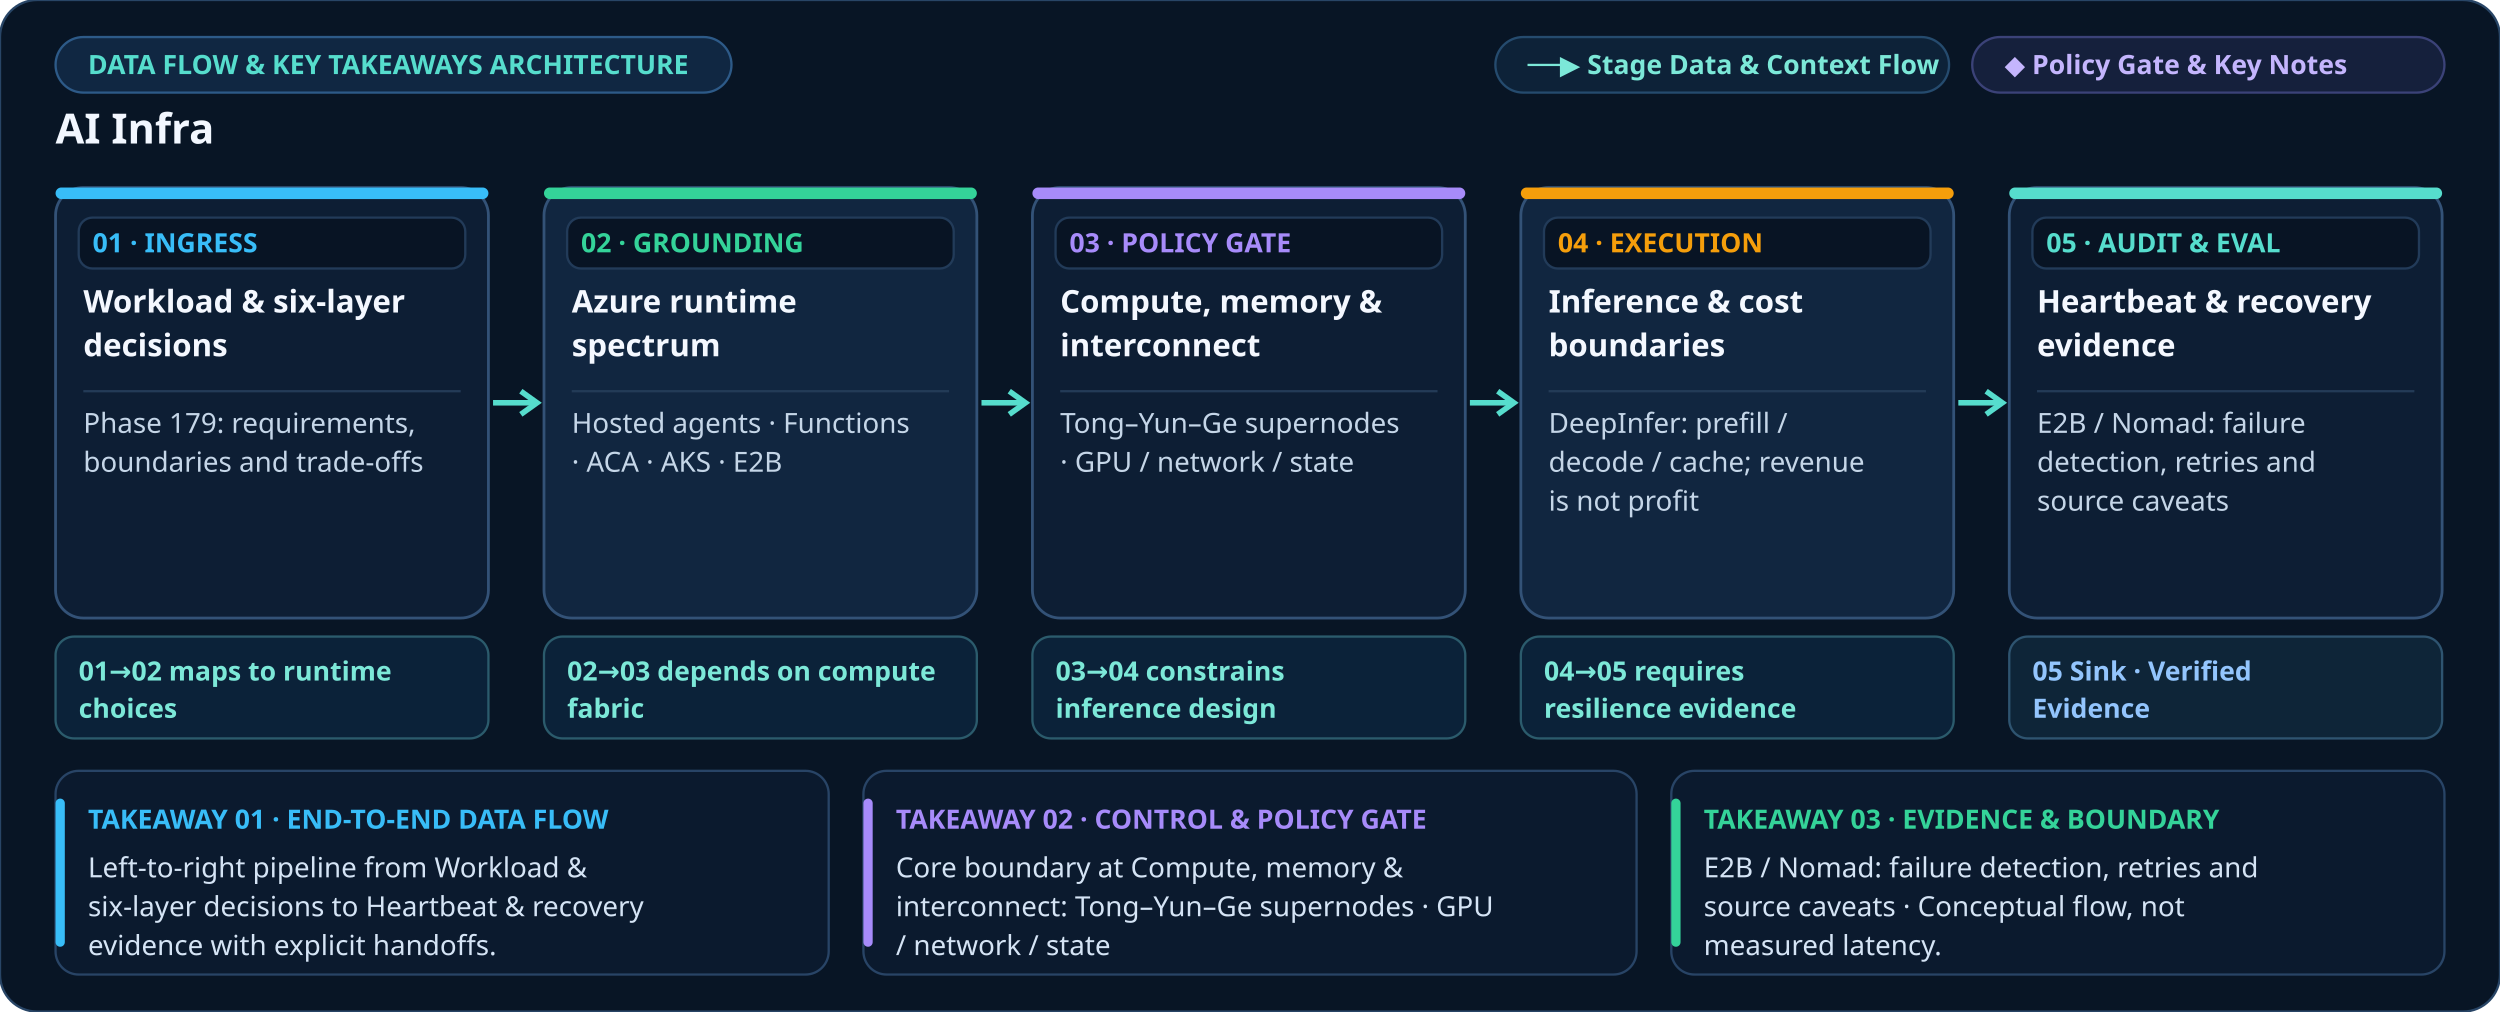
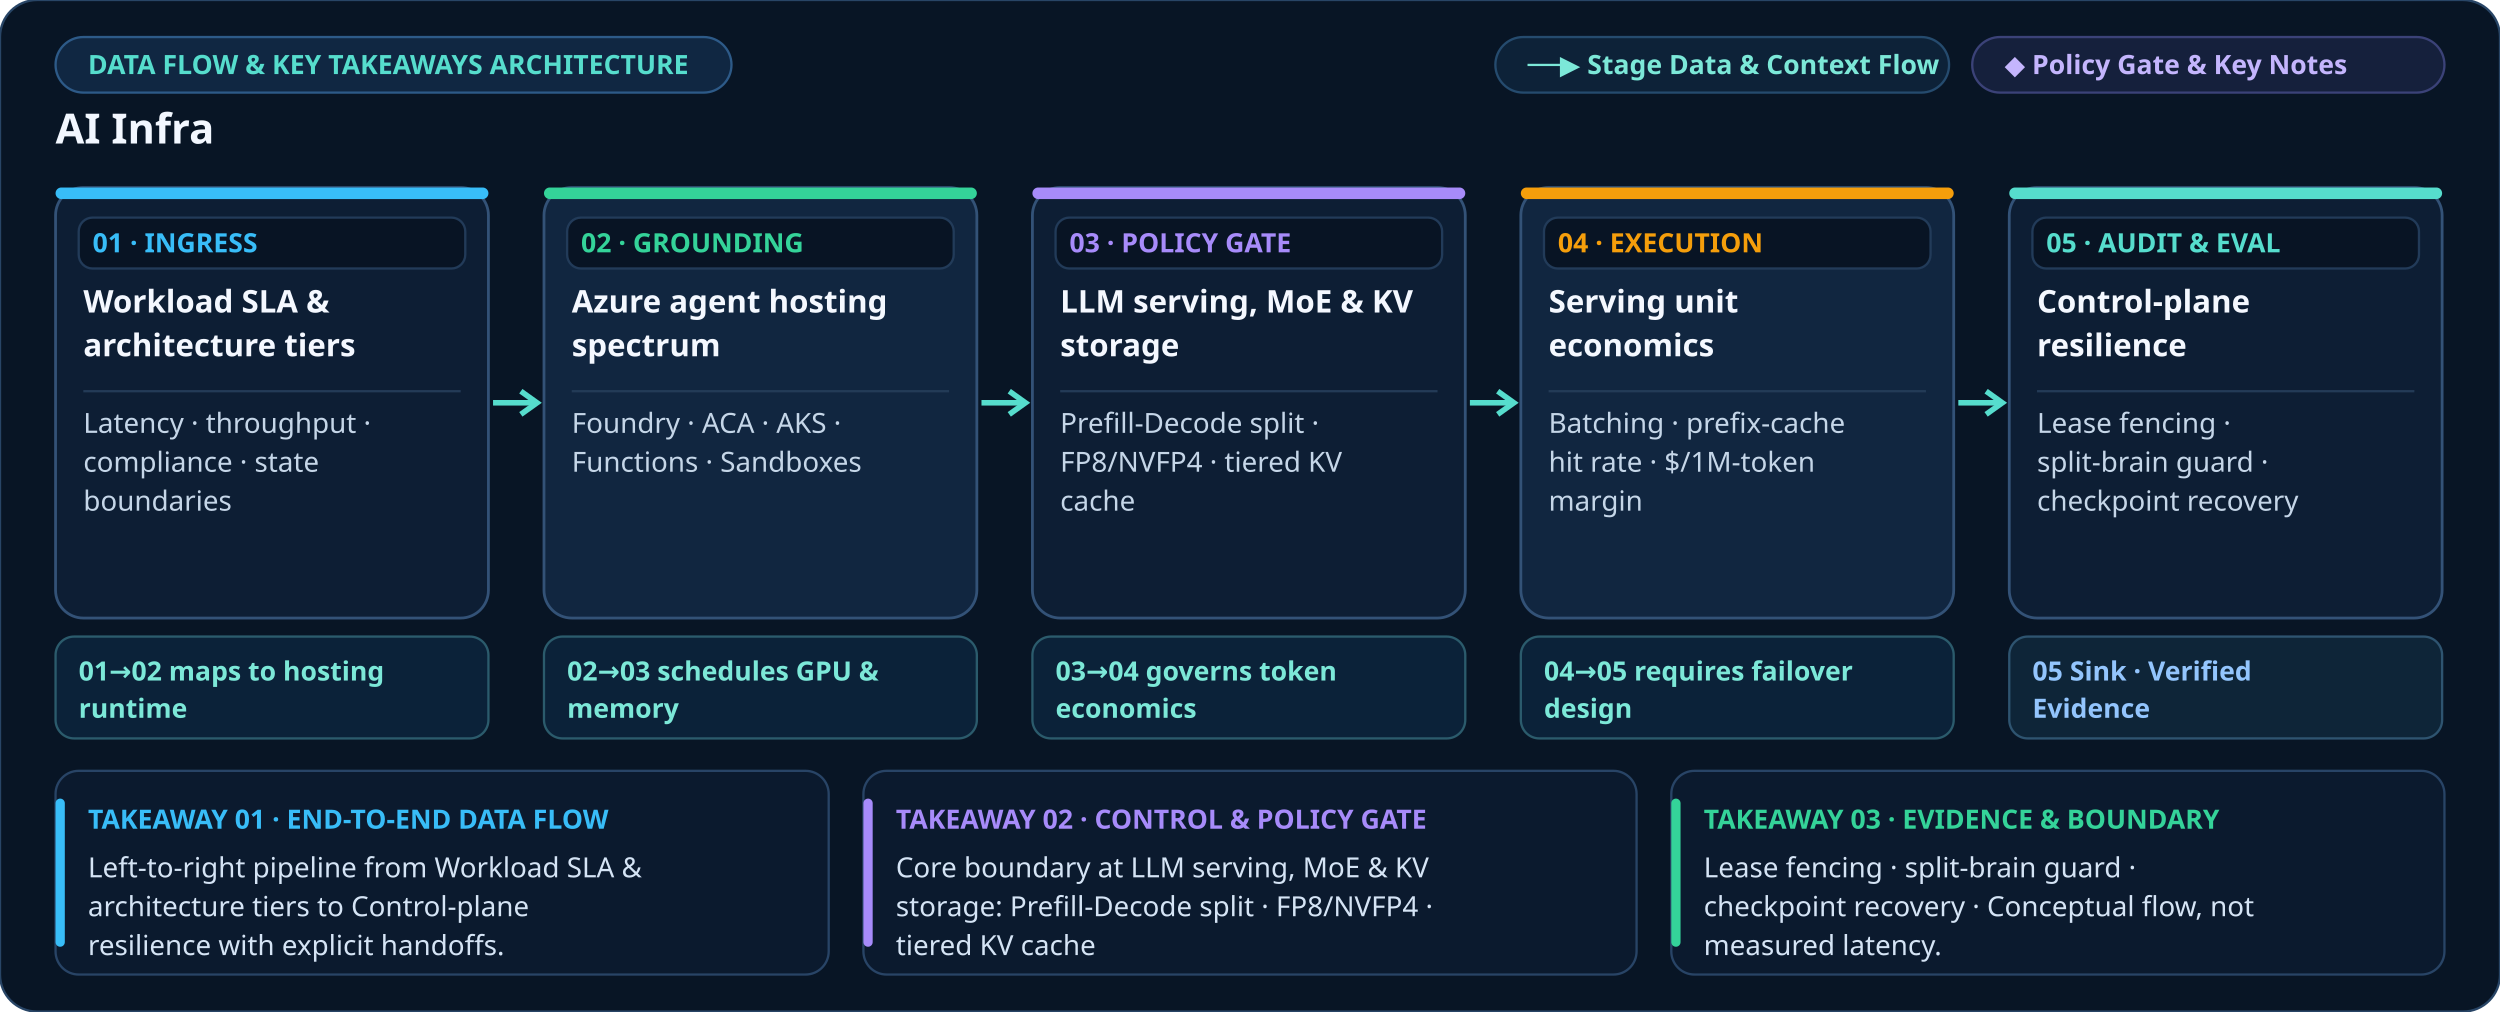
- <svg xmlns="http://www.w3.org/2000/svg" lang="en" class="knowledge-graph-wide" role="img" aria-labelledby="knowledge-e12e1a8abb86-title knowledge-e12e1a8abb86-desc" viewBox="0 0 1080 437" width="1080" style="width:100%;height:auto;max-width:1080px;margin:0 auto;font-family:system-ui,sans-serif">
+ <svg xmlns="http://www.w3.org/2000/svg" lang="en" class="knowledge-graph-wide" role="img" aria-labelledby="knowledge-e2d9ff17d5d1-title knowledge-e2d9ff17d5d1-desc" viewBox="0 0 1080 437" width="1080" style="width:100%;height:auto;max-width:1080px;margin:0 auto;font-family:system-ui,sans-serif">
  <rect width="1080" height="437" rx="16" fill="#081525" stroke="#284566" />
  <rect x="24" y="16" width="292" height="24" rx="12" fill="#102742" stroke="#2d5a88" />
  <text x="38" y="32" fill="#56ddcd" font-size="11.5" font-weight="700">
    <tspan x="38" dy="0">DATA FLOW &amp; KEY TAKEAWAYS ARCHITECTURE</tspan>
  </text>
  <rect x="646" y="16" width="196" height="24" rx="12" fill="#0d2238" stroke="#254b6e" />
  <text x="660" y="32" fill="#7ce8d8" font-size="11.5" font-weight="600">
    <tspan x="660" dy="0">──▶ Stage Data &amp; Context Flow</tspan>
  </text>
  <rect x="852" y="16" width="204" height="24" rx="12" fill="#15203c" stroke="#3b4278" />
  <text x="866" y="32" fill="#c4b5fd" font-size="11.5" font-weight="600">
    <tspan x="866" dy="0">◆ Policy Gate &amp; Key Notes</tspan>
  </text>
  <text x="24" y="62" fill="#f2f7ff" font-size="18" font-weight="700">
    <tspan x="24" dy="0">AI Infra</tspan>
  </text>
  <g data-concept="1">
    <rect x="24" y="81" width="187" height="186" rx="12" fill="#0d1e34" stroke="#335277" stroke-width="1.2" />
    <rect x="24" y="81" width="187" height="5" rx="2.5" fill="#38bdf8" />
    <rect x="34" y="94" width="167" height="22" rx="6" fill="#081424" stroke="#223b59" />
    <text x="40" y="109" fill="#38bdf8" font-size="11.5" font-weight="700">
      <tspan x="40" dy="0">01 · INGRESS</tspan>
    </text>
    <text x="36" y="135" fill="#f4f8ff" font-size="13.5" font-weight="700">
-       <tspan x="36" dy="0">Workload &amp; six-layer</tspan>
-       <tspan x="36" dy="18.9">decisions</tspan>
+       <tspan x="36" dy="0">Workload SLA &amp;</tspan>
+       <tspan x="36" dy="18.9">architecture tiers</tspan>
    </text>
    <path d="M36 169 H199" stroke="#233b57" stroke-width="1" />
    <text x="36" y="187" fill="#c5d6e8" font-size="12" font-weight="400">
-       <tspan x="36" dy="0">Phase 179: requirements,</tspan>
-       <tspan x="36" dy="16.8">boundaries and trade-offs</tspan>
+       <tspan x="36" dy="0">Latency · throughput ·</tspan>
+       <tspan x="36" dy="16.8">compliance · state</tspan>
+       <tspan x="36" dy="16.8">boundaries</tspan>
    </text>
  </g>
-   <g data-relationship="maps to runtime choices">
+   <g data-relationship="maps to hosting runtime">
    <path d="M213 174 H231" fill="none" stroke="#56ddcd" stroke-width="2.4" />
    <path d="M225 169 L232 174 L225 179" fill="none" stroke="#56ddcd" stroke-width="2.4" />
    <rect x="24" y="275" width="187" height="44" rx="8" fill="#0b2239" stroke="#2b5b6c" />
    <text x="34" y="294" fill="#7ce8d8" font-size="11.5" font-weight="600">
-       <tspan x="34" dy="0">01→02 maps to runtime</tspan>
-       <tspan x="34" dy="16.1">choices</tspan>
+       <tspan x="34" dy="0">01→02 maps to hosting</tspan>
+       <tspan x="34" dy="16.1">runtime</tspan>
    </text>
  </g>
  <g data-concept="2">
    <rect x="235" y="81" width="187" height="186" rx="12" fill="#112640" stroke="#335277" stroke-width="1.2" />
    <rect x="235" y="81" width="187" height="5" rx="2.5" fill="#34d399" />
    <rect x="245" y="94" width="167" height="22" rx="6" fill="#081424" stroke="#223b59" />
    <text x="251" y="109" fill="#34d399" font-size="11.5" font-weight="700">
      <tspan x="251" dy="0">02 · GROUNDING</tspan>
    </text>
    <text x="247" y="135" fill="#f4f8ff" font-size="13.5" font-weight="700">
-       <tspan x="247" dy="0">Azure runtime</tspan>
+       <tspan x="247" dy="0">Azure agent hosting</tspan>
      <tspan x="247" dy="18.9">spectrum</tspan>
    </text>
    <path d="M247 169 H410" stroke="#233b57" stroke-width="1" />
    <text x="247" y="187" fill="#c5d6e8" font-size="12" font-weight="400">
-       <tspan x="247" dy="0">Hosted agents · Functions</tspan>
-       <tspan x="247" dy="16.8">· ACA · AKS · E2B</tspan>
+       <tspan x="247" dy="0">Foundry · ACA · AKS ·</tspan>
+       <tspan x="247" dy="16.8">Functions · Sandboxes</tspan>
    </text>
  </g>
-   <g data-relationship="depends on compute fabric">
+   <g data-relationship="schedules GPU &amp; memory">
    <path d="M424 174 H442" fill="none" stroke="#56ddcd" stroke-width="2.4" />
    <path d="M436 169 L443 174 L436 179" fill="none" stroke="#56ddcd" stroke-width="2.4" />
    <rect x="235" y="275" width="187" height="44" rx="8" fill="#0b2239" stroke="#2b5b6c" />
    <text x="245" y="294" fill="#7ce8d8" font-size="11.5" font-weight="600">
-       <tspan x="245" dy="0">02→03 depends on compute</tspan>
-       <tspan x="245" dy="16.1">fabric</tspan>
+       <tspan x="245" dy="0">02→03 schedules GPU &amp;</tspan>
+       <tspan x="245" dy="16.1">memory</tspan>
    </text>
  </g>
  <g data-concept="3">
    <rect x="446" y="81" width="187" height="186" rx="12" fill="#0d1e34" stroke="#335277" stroke-width="1.2" />
    <rect x="446" y="81" width="187" height="5" rx="2.5" fill="#a78bfa" />
    <rect x="456" y="94" width="167" height="22" rx="6" fill="#081424" stroke="#223b59" />
    <text x="462" y="109" fill="#a78bfa" font-size="11.5" font-weight="700">
      <tspan x="462" dy="0">03 · POLICY GATE</tspan>
    </text>
    <text x="458" y="135" fill="#f4f8ff" font-size="13.5" font-weight="700">
-       <tspan x="458" dy="0">Compute, memory &amp;</tspan>
-       <tspan x="458" dy="18.9">interconnect</tspan>
+       <tspan x="458" dy="0">LLM serving, MoE &amp; KV</tspan>
+       <tspan x="458" dy="18.9">storage</tspan>
    </text>
    <path d="M458 169 H621" stroke="#233b57" stroke-width="1" />
    <text x="458" y="187" fill="#c5d6e8" font-size="12" font-weight="400">
-       <tspan x="458" dy="0">Tong–Yun–Ge supernodes</tspan>
-       <tspan x="458" dy="16.8">· GPU / network / state</tspan>
+       <tspan x="458" dy="0">Prefill-Decode split ·</tspan>
+       <tspan x="458" dy="16.8">FP8/NVFP4 · tiered KV</tspan>
+       <tspan x="458" dy="16.8">cache</tspan>
    </text>
  </g>
-   <g data-relationship="constrains inference design">
+   <g data-relationship="governs token economics">
    <path d="M635 174 H653" fill="none" stroke="#56ddcd" stroke-width="2.4" />
    <path d="M647 169 L654 174 L647 179" fill="none" stroke="#56ddcd" stroke-width="2.4" />
    <rect x="446" y="275" width="187" height="44" rx="8" fill="#0b2239" stroke="#2b5b6c" />
    <text x="456" y="294" fill="#7ce8d8" font-size="11.5" font-weight="600">
-       <tspan x="456" dy="0">03→04 constrains</tspan>
-       <tspan x="456" dy="16.1">inference design</tspan>
+       <tspan x="456" dy="0">03→04 governs token</tspan>
+       <tspan x="456" dy="16.1">economics</tspan>
    </text>
  </g>
  <g data-concept="4">
    <rect x="657" y="81" width="187" height="186" rx="12" fill="#112640" stroke="#335277" stroke-width="1.2" />
    <rect x="657" y="81" width="187" height="5" rx="2.5" fill="#f59e0b" />
    <rect x="667" y="94" width="167" height="22" rx="6" fill="#081424" stroke="#223b59" />
    <text x="673" y="109" fill="#f59e0b" font-size="11.5" font-weight="700">
      <tspan x="673" dy="0">04 · EXECUTION</tspan>
    </text>
    <text x="669" y="135" fill="#f4f8ff" font-size="13.5" font-weight="700">
-       <tspan x="669" dy="0">Inference &amp; cost</tspan>
-       <tspan x="669" dy="18.9">boundaries</tspan>
+       <tspan x="669" dy="0">Serving unit</tspan>
+       <tspan x="669" dy="18.9">economics</tspan>
    </text>
    <path d="M669 169 H832" stroke="#233b57" stroke-width="1" />
    <text x="669" y="187" fill="#c5d6e8" font-size="12" font-weight="400">
-       <tspan x="669" dy="0">DeepInfer: prefill /</tspan>
-       <tspan x="669" dy="16.8">decode / cache; revenue</tspan>
-       <tspan x="669" dy="16.8">is not profit</tspan>
+       <tspan x="669" dy="0">Batching · prefix-cache</tspan>
+       <tspan x="669" dy="16.8">hit rate · $/1M-token</tspan>
+       <tspan x="669" dy="16.8">margin</tspan>
    </text>
  </g>
-   <g data-relationship="requires resilience evidence">
+   <g data-relationship="requires failover design">
    <path d="M846 174 H864" fill="none" stroke="#56ddcd" stroke-width="2.4" />
    <path d="M858 169 L865 174 L858 179" fill="none" stroke="#56ddcd" stroke-width="2.4" />
    <rect x="657" y="275" width="187" height="44" rx="8" fill="#0b2239" stroke="#2b5b6c" />
    <text x="667" y="294" fill="#7ce8d8" font-size="11.5" font-weight="600">
-       <tspan x="667" dy="0">04→05 requires</tspan>
-       <tspan x="667" dy="16.1">resilience evidence</tspan>
+       <tspan x="667" dy="0">04→05 requires failover</tspan>
+       <tspan x="667" dy="16.1">design</tspan>
    </text>
  </g>
  <g data-concept="5">
    <rect x="868" y="81" width="187" height="186" rx="12" fill="#0d1e34" stroke="#335277" stroke-width="1.2" />
    <rect x="868" y="81" width="187" height="5" rx="2.5" fill="#56ddcd" />
    <rect x="878" y="94" width="167" height="22" rx="6" fill="#081424" stroke="#223b59" />
    <text x="884" y="109" fill="#56ddcd" font-size="11.5" font-weight="700">
      <tspan x="884" dy="0">05 · AUDIT &amp; EVAL</tspan>
    </text>
    <text x="880" y="135" fill="#f4f8ff" font-size="13.5" font-weight="700">
-       <tspan x="880" dy="0">Heartbeat &amp; recovery</tspan>
-       <tspan x="880" dy="18.9">evidence</tspan>
+       <tspan x="880" dy="0">Control-plane</tspan>
+       <tspan x="880" dy="18.9">resilience</tspan>
    </text>
    <path d="M880 169 H1043" stroke="#233b57" stroke-width="1" />
    <text x="880" y="187" fill="#c5d6e8" font-size="12" font-weight="400">
-       <tspan x="880" dy="0">E2B / Nomad: failure</tspan>
-       <tspan x="880" dy="16.8">detection, retries and</tspan>
-       <tspan x="880" dy="16.8">source caveats</tspan>
+       <tspan x="880" dy="0">Lease fencing ·</tspan>
+       <tspan x="880" dy="16.8">split-brain guard ·</tspan>
+       <tspan x="880" dy="16.8">checkpoint recovery</tspan>
    </text>
  </g>
  <rect x="868" y="275" width="187" height="44" rx="8" fill="#0e2538" stroke="#2e5470" />
  <text x="878" y="294" fill="#93c5fd" font-size="11.5" font-weight="600">
    <tspan x="878" dy="0">05 Sink · Verified</tspan>
    <tspan x="878" dy="16.1">Evidence</tspan>
  </text>
  <g data-takeaway="1">
    <rect x="24" y="333" width="334" height="88" rx="10" fill="#0b1a2e" stroke="#284466" />
    <rect x="24" y="345" width="4" height="64" rx="2" fill="#38bdf8" />
    <text x="38" y="358" fill="#38bdf8" font-size="11.5" font-weight="700">
      <tspan x="38" dy="0">TAKEAWAY 01 · END-TO-END DATA FLOW</tspan>
    </text>
    <text x="38" y="379" fill="#d5e4f5" font-size="12" font-weight="400">
-       <tspan x="38" dy="0">Left-to-right pipeline from Workload &amp;</tspan>
-       <tspan x="38" dy="16.8">six-layer decisions to Heartbeat &amp; recovery</tspan>
-       <tspan x="38" dy="16.8">evidence with explicit handoffs.</tspan>
+       <tspan x="38" dy="0">Left-to-right pipeline from Workload SLA &amp;</tspan>
+       <tspan x="38" dy="16.8">architecture tiers to Control-plane</tspan>
+       <tspan x="38" dy="16.8">resilience with explicit handoffs.</tspan>
    </text>
  </g>
  <g data-takeaway="2">
    <rect x="373" y="333" width="334" height="88" rx="10" fill="#0b1a2e" stroke="#284466" />
    <rect x="373" y="345" width="4" height="64" rx="2" fill="#a78bfa" />
    <text x="387" y="358" fill="#a78bfa" font-size="11.5" font-weight="700">
      <tspan x="387" dy="0">TAKEAWAY 02 · CONTROL &amp; POLICY GATE</tspan>
    </text>
    <text x="387" y="379" fill="#d5e4f5" font-size="12" font-weight="400">
-       <tspan x="387" dy="0">Core boundary at Compute, memory &amp;</tspan>
-       <tspan x="387" dy="16.8">interconnect: Tong–Yun–Ge supernodes · GPU</tspan>
-       <tspan x="387" dy="16.8">/ network / state</tspan>
+       <tspan x="387" dy="0">Core boundary at LLM serving, MoE &amp; KV</tspan>
+       <tspan x="387" dy="16.8">storage: Prefill-Decode split · FP8/NVFP4 ·</tspan>
+       <tspan x="387" dy="16.8">tiered KV cache</tspan>
    </text>
  </g>
  <g data-takeaway="3">
    <rect x="722" y="333" width="334" height="88" rx="10" fill="#0b1a2e" stroke="#284466" />
    <rect x="722" y="345" width="4" height="64" rx="2" fill="#34d399" />
    <text x="736" y="358" fill="#34d399" font-size="11.5" font-weight="700">
      <tspan x="736" dy="0">TAKEAWAY 03 · EVIDENCE &amp; BOUNDARY</tspan>
    </text>
    <text x="736" y="379" fill="#d5e4f5" font-size="12" font-weight="400">
-       <tspan x="736" dy="0">E2B / Nomad: failure detection, retries and</tspan>
-       <tspan x="736" dy="16.8">source caveats · Conceptual flow, not</tspan>
+       <tspan x="736" dy="0">Lease fencing · split-brain guard ·</tspan>
+       <tspan x="736" dy="16.8">checkpoint recovery · Conceptual flow, not</tspan>
      <tspan x="736" dy="16.8">measured latency.</tspan>
    </text>
  </g>
</svg>
